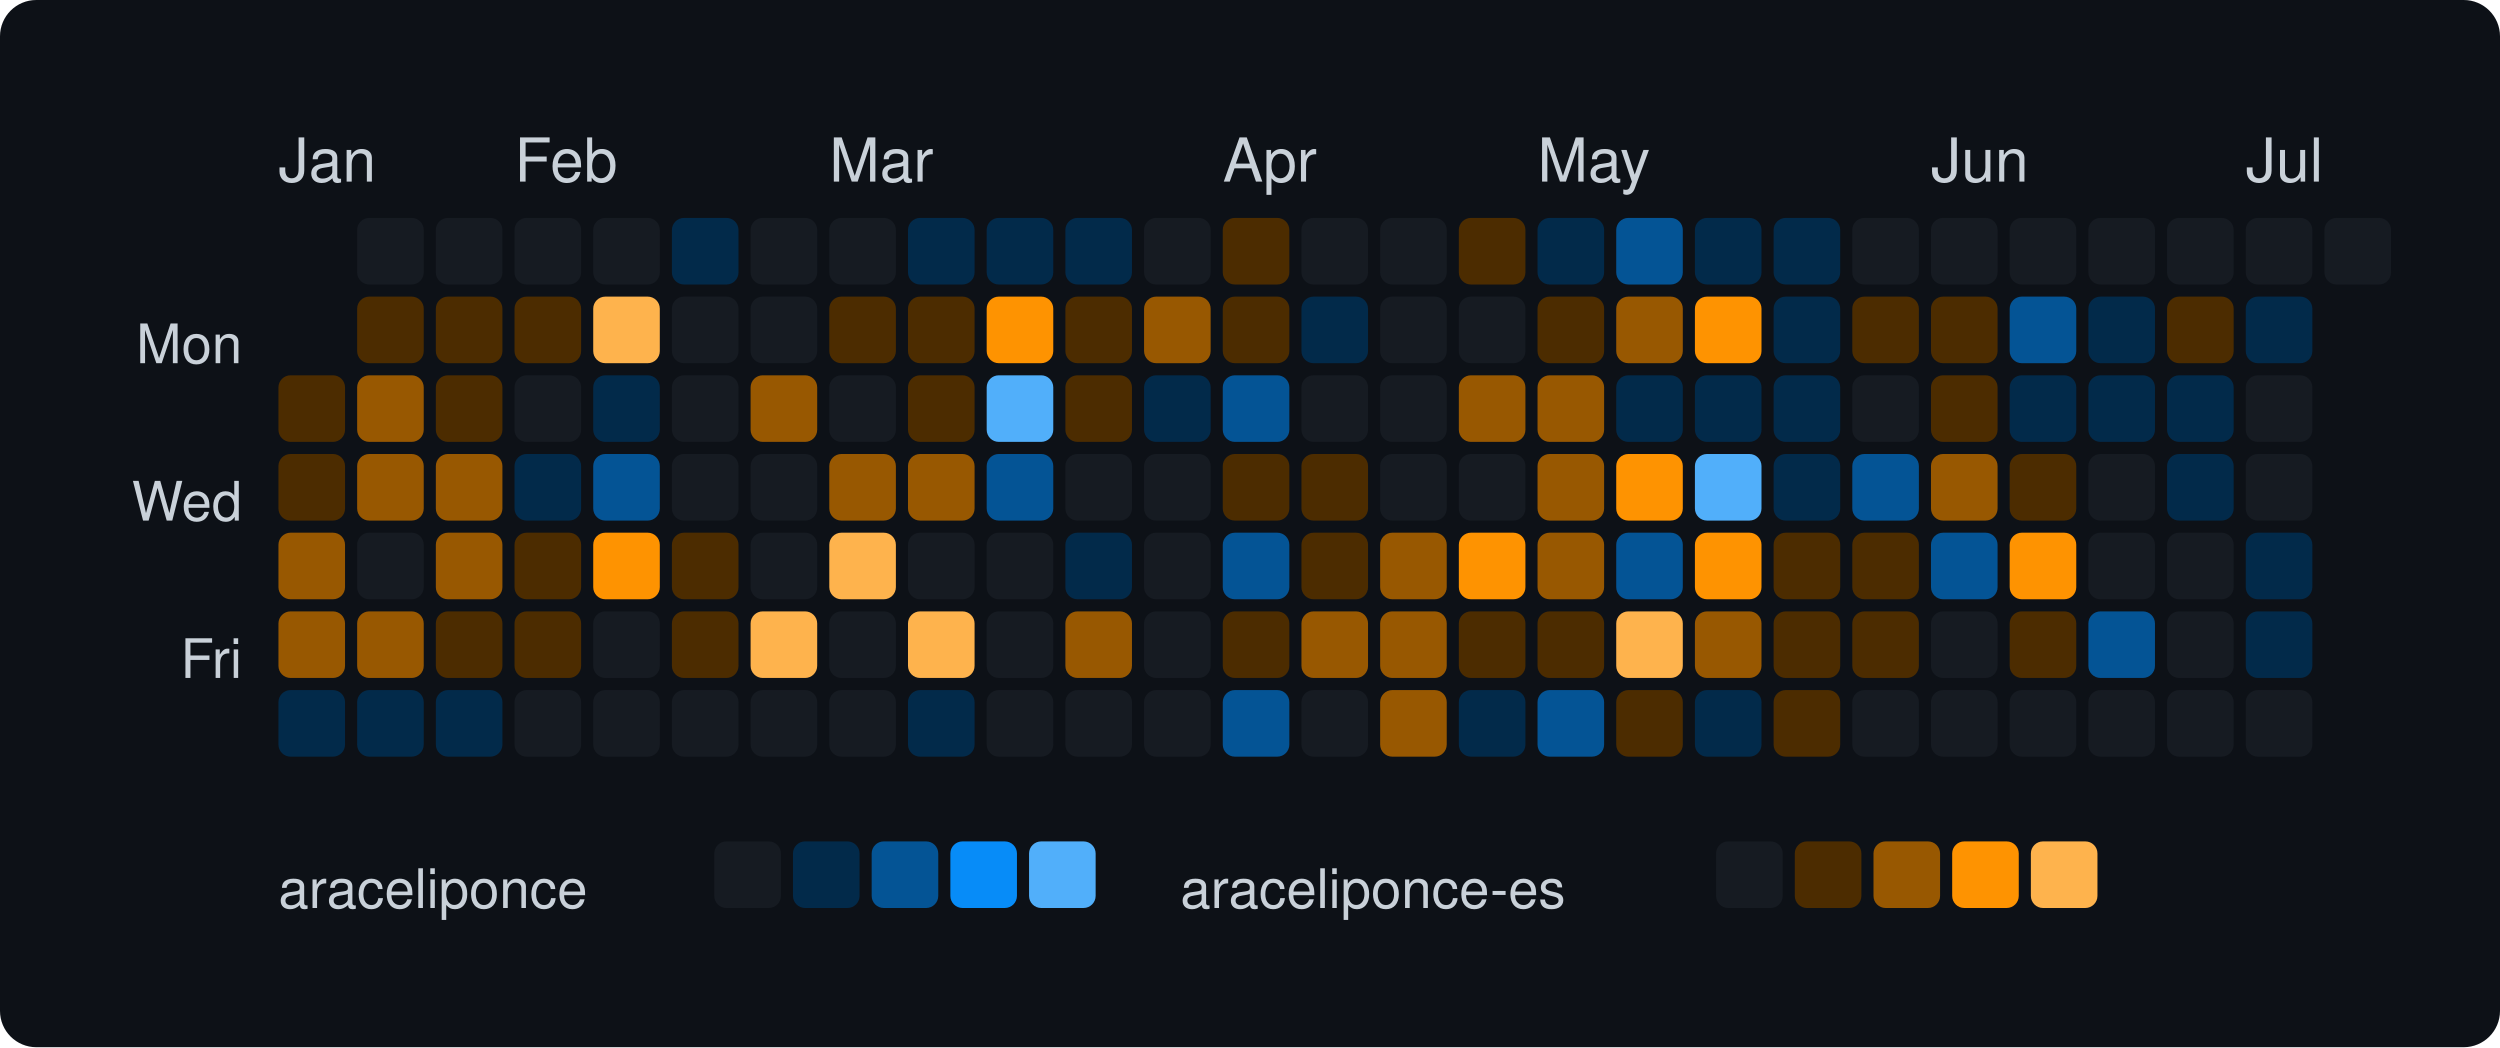
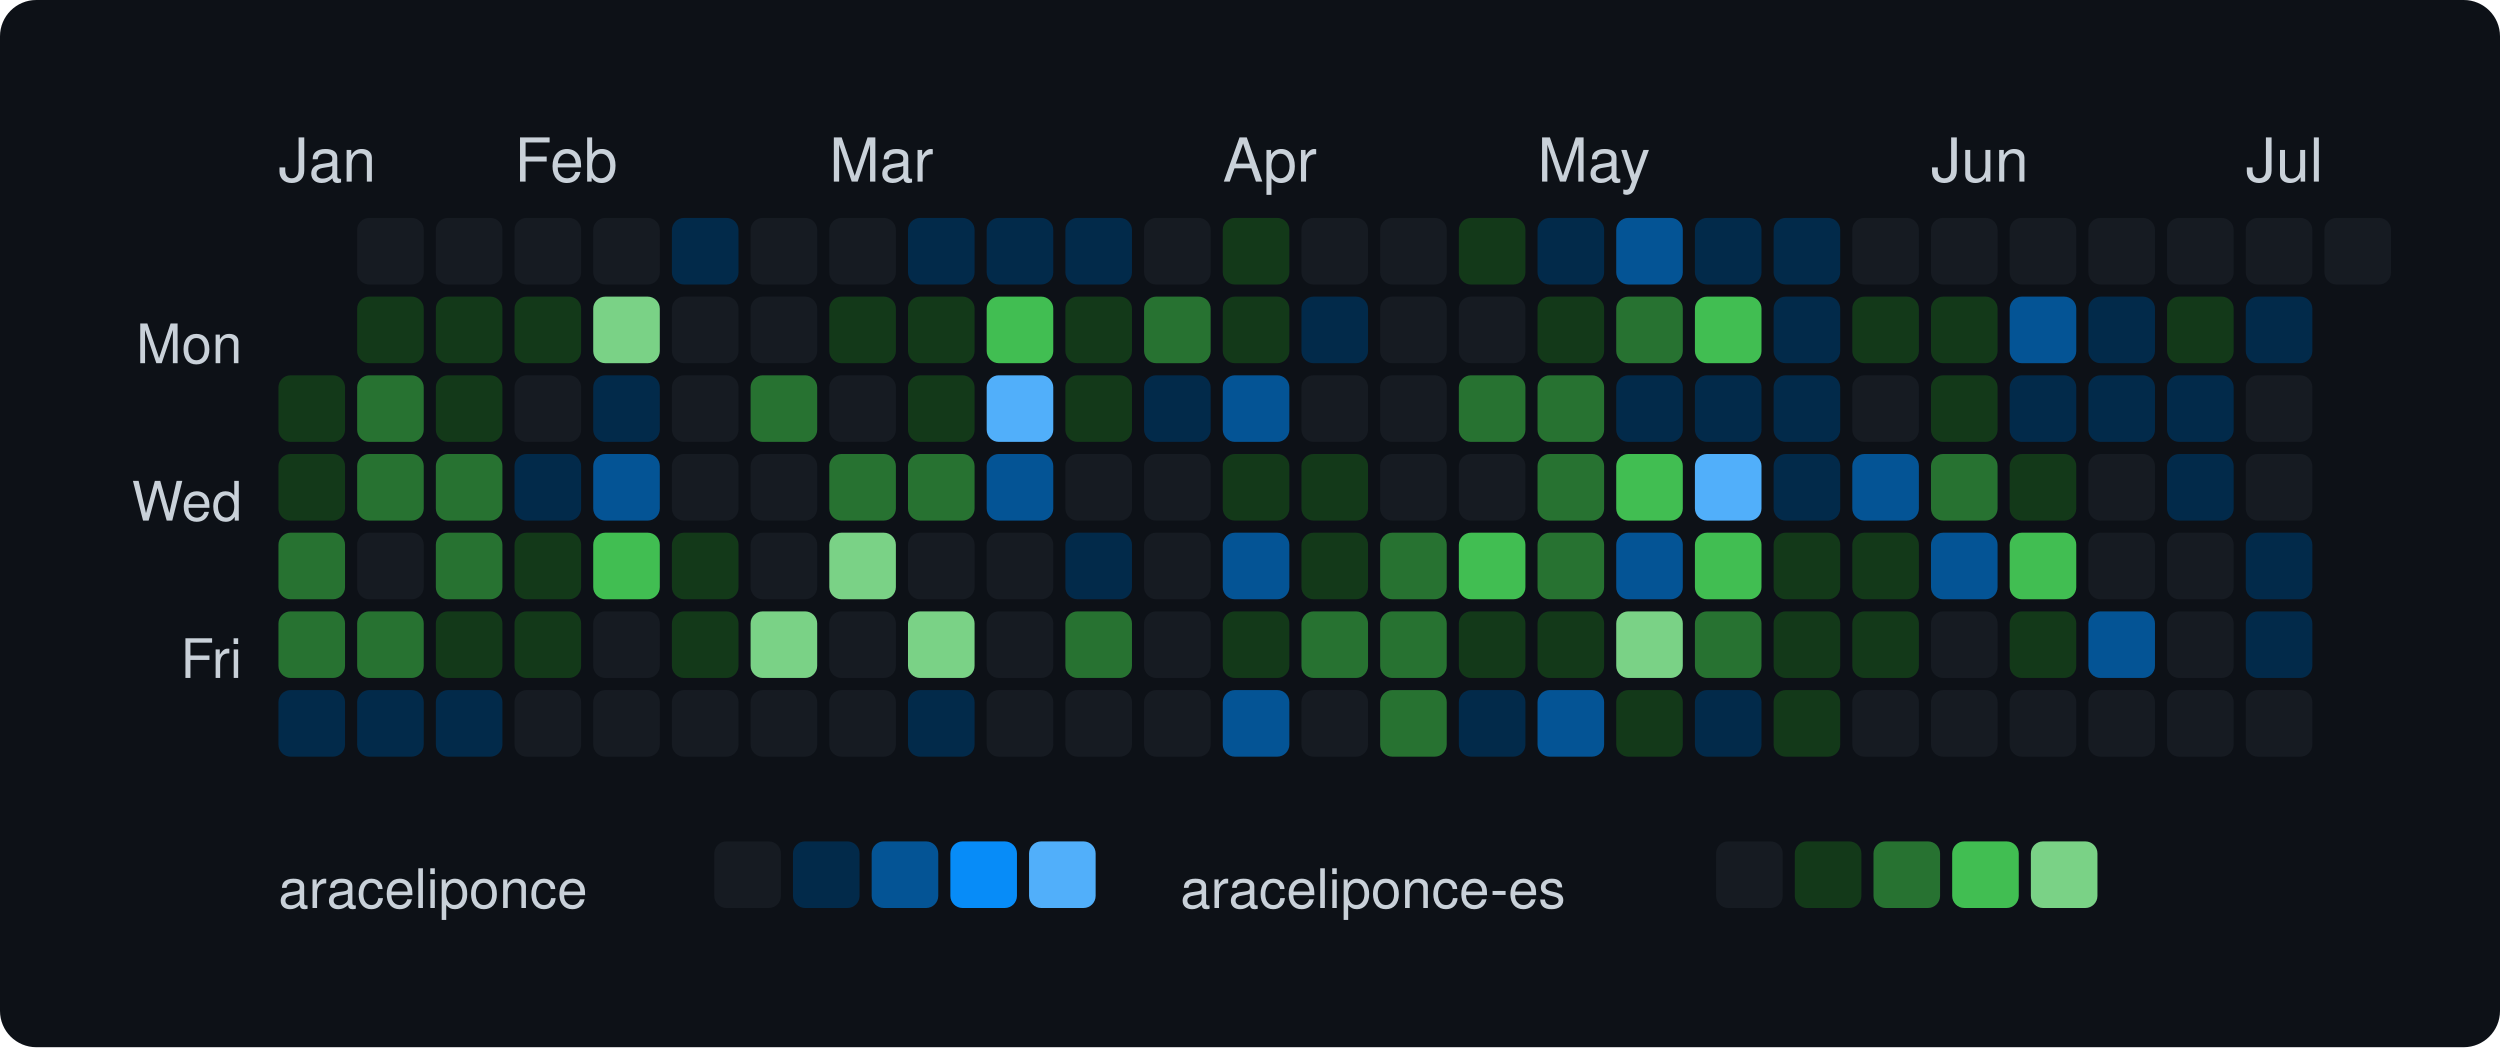
<svg xmlns="http://www.w3.org/2000/svg" width="413" height="173" viewBox="0 0 413 173">
  <rect width="413" height="173" fill="#0d1117" rx="6" ry="6" />
  <text x="46" y="30" fill="#c9d1d9" font-size="10" font-family="-apple-system,BlinkMacSystemFont,'Segoe UI',Helvetica,Arial,sans-serif">Jan</text>
  <text x="85" y="30" fill="#c9d1d9" font-size="10" font-family="-apple-system,BlinkMacSystemFont,'Segoe UI',Helvetica,Arial,sans-serif">Feb</text>
  <text x="137" y="30" fill="#c9d1d9" font-size="10" font-family="-apple-system,BlinkMacSystemFont,'Segoe UI',Helvetica,Arial,sans-serif">Mar</text>
  <text x="202" y="30" fill="#c9d1d9" font-size="10" font-family="-apple-system,BlinkMacSystemFont,'Segoe UI',Helvetica,Arial,sans-serif">Apr</text>
  <text x="254" y="30" fill="#c9d1d9" font-size="10" font-family="-apple-system,BlinkMacSystemFont,'Segoe UI',Helvetica,Arial,sans-serif">May</text>
  <text x="319" y="30" fill="#c9d1d9" font-size="10" font-family="-apple-system,BlinkMacSystemFont,'Segoe UI',Helvetica,Arial,sans-serif">Jun</text>
  <text x="371" y="30" fill="#c9d1d9" font-size="10" font-family="-apple-system,BlinkMacSystemFont,'Segoe UI',Helvetica,Arial,sans-serif">Jul</text>
  <text x="40" y="60" text-anchor="end" fill="#c9d1d9" font-size="9" font-family="-apple-system,BlinkMacSystemFont,'Segoe UI',Helvetica,Arial,sans-serif">Mon</text>
  <text x="40" y="86" text-anchor="end" fill="#c9d1d9" font-size="9" font-family="-apple-system,BlinkMacSystemFont,'Segoe UI',Helvetica,Arial,sans-serif">Wed</text>
  <text x="40" y="112" text-anchor="end" fill="#c9d1d9" font-size="9" font-family="-apple-system,BlinkMacSystemFont,'Segoe UI',Helvetica,Arial,sans-serif">Fri</text>
-   <rect x="46" y="62" width="11" height="11" rx="2" ry="2" fill="#4c2c00" data-date="2026-01-13" data-count="3" />
-   <rect x="46" y="75" width="11" height="11" rx="2" ry="2" fill="#4c2c00" data-date="2026-01-14" data-count="3" />
-   <rect x="46" y="88" width="11" height="11" rx="2" ry="2" fill="#985801" data-date="2026-01-15" data-count="7" />
-   <rect x="46" y="101" width="11" height="11" rx="2" ry="2" fill="#985801" data-date="2026-01-16" data-count="6" />
+   <rect x="46" y="62" width="11" height="11" rx="2" ry="2" fill="#133919" data-date="2026-01-13" data-count="3" />
+   <rect x="46" y="75" width="11" height="11" rx="2" ry="2" fill="#133919" data-date="2026-01-14" data-count="3" />
+   <rect x="46" y="88" width="11" height="11" rx="2" ry="2" fill="#277231" data-date="2026-01-15" data-count="7" />
+   <rect x="46" y="101" width="11" height="11" rx="2" ry="2" fill="#277231" data-date="2026-01-16" data-count="6" />
  <rect x="46" y="114" width="11" height="11" rx="2" ry="2" fill="#022a4a" data-date="2026-01-17" data-count="1" />
  <rect x="59" y="36" width="11" height="11" rx="2" ry="2" fill="#161b22" data-date="2026-01-18" data-count="0" />
-   <rect x="59" y="49" width="11" height="11" rx="2" ry="2" fill="#4c2c00" data-date="2026-01-19" data-count="3" />
-   <rect x="59" y="62" width="11" height="11" rx="2" ry="2" fill="#985801" data-date="2026-01-20" data-count="6" />
-   <rect x="59" y="75" width="11" height="11" rx="2" ry="2" fill="#985801" data-date="2026-01-21" data-count="6" />
+   <rect x="59" y="49" width="11" height="11" rx="2" ry="2" fill="#133919" data-date="2026-01-19" data-count="3" />
+   <rect x="59" y="62" width="11" height="11" rx="2" ry="2" fill="#277231" data-date="2026-01-20" data-count="6" />
+   <rect x="59" y="75" width="11" height="11" rx="2" ry="2" fill="#277231" data-date="2026-01-21" data-count="6" />
  <rect x="59" y="88" width="11" height="11" rx="2" ry="2" fill="#161b22" data-date="2026-01-22" data-count="0" />
-   <rect x="59" y="101" width="11" height="11" rx="2" ry="2" fill="#985801" data-date="2026-01-23" data-count="6" />
+   <rect x="59" y="101" width="11" height="11" rx="2" ry="2" fill="#277231" data-date="2026-01-23" data-count="6" />
  <rect x="59" y="114" width="11" height="11" rx="2" ry="2" fill="#022a4a" data-date="2026-01-24" data-count="1" />
  <rect x="72" y="36" width="11" height="11" rx="2" ry="2" fill="#161b22" data-date="2026-01-25" data-count="0" />
-   <rect x="72" y="49" width="11" height="11" rx="2" ry="2" fill="#4c2c00" data-date="2026-01-26" data-count="3" />
-   <rect x="72" y="62" width="11" height="11" rx="2" ry="2" fill="#4c2c00" data-date="2026-01-27" data-count="3" />
-   <rect x="72" y="75" width="11" height="11" rx="2" ry="2" fill="#985801" data-date="2026-01-28" data-count="4" />
-   <rect x="72" y="88" width="11" height="11" rx="2" ry="2" fill="#985801" data-date="2026-01-29" data-count="6" />
-   <rect x="72" y="101" width="11" height="11" rx="2" ry="2" fill="#4c2c00" data-date="2026-01-30" data-count="2" />
+   <rect x="72" y="49" width="11" height="11" rx="2" ry="2" fill="#133919" data-date="2026-01-26" data-count="3" />
+   <rect x="72" y="62" width="11" height="11" rx="2" ry="2" fill="#133919" data-date="2026-01-27" data-count="3" />
+   <rect x="72" y="75" width="11" height="11" rx="2" ry="2" fill="#277231" data-date="2026-01-28" data-count="4" />
+   <rect x="72" y="88" width="11" height="11" rx="2" ry="2" fill="#277231" data-date="2026-01-29" data-count="6" />
+   <rect x="72" y="101" width="11" height="11" rx="2" ry="2" fill="#133919" data-date="2026-01-30" data-count="2" />
  <rect x="72" y="114" width="11" height="11" rx="2" ry="2" fill="#022a4a" data-date="2026-01-31" data-count="4" />
  <rect x="85" y="36" width="11" height="11" rx="2" ry="2" fill="#161b22" data-date="2026-02-01" data-count="0" />
-   <rect x="85" y="49" width="11" height="11" rx="2" ry="2" fill="#4c2c00" data-date="2026-02-02" data-count="1" />
+   <rect x="85" y="49" width="11" height="11" rx="2" ry="2" fill="#133919" data-date="2026-02-02" data-count="1" />
  <rect x="85" y="62" width="11" height="11" rx="2" ry="2" fill="#161b22" data-date="2026-02-03" data-count="0" />
  <rect x="85" y="75" width="11" height="11" rx="2" ry="2" fill="#022a4a" data-date="2026-02-04" data-count="2" />
-   <rect x="85" y="88" width="11" height="11" rx="2" ry="2" fill="#4c2c00" data-date="2026-02-05" data-count="3" />
-   <rect x="85" y="101" width="11" height="11" rx="2" ry="2" fill="#4c2c00" data-date="2026-02-06" data-count="3" />
+   <rect x="85" y="88" width="11" height="11" rx="2" ry="2" fill="#133919" data-date="2026-02-05" data-count="3" />
+   <rect x="85" y="101" width="11" height="11" rx="2" ry="2" fill="#133919" data-date="2026-02-06" data-count="3" />
  <rect x="85" y="114" width="11" height="11" rx="2" ry="2" fill="#161b22" data-date="2026-02-07" data-count="0" />
  <rect x="98" y="36" width="11" height="11" rx="2" ry="2" fill="#161b22" data-date="2026-02-08" data-count="0" />
-   <rect x="98" y="49" width="11" height="11" rx="2" ry="2" fill="#feb34d" data-date="2026-02-09" data-count="12" />
+   <rect x="98" y="49" width="11" height="11" rx="2" ry="2" fill="#7ad286" data-date="2026-02-09" data-count="12" />
  <rect x="98" y="62" width="11" height="11" rx="2" ry="2" fill="#022a4a" data-date="2026-02-10" data-count="7" />
  <rect x="98" y="75" width="11" height="11" rx="2" ry="2" fill="#045495" data-date="2026-02-11" data-count="8" />
-   <rect x="98" y="88" width="11" height="11" rx="2" ry="2" fill="#fe9301" data-date="2026-02-12" data-count="11" />
+   <rect x="98" y="88" width="11" height="11" rx="2" ry="2" fill="#41be52" data-date="2026-02-12" data-count="11" />
  <rect x="98" y="101" width="11" height="11" rx="2" ry="2" fill="#161b22" data-date="2026-02-13" data-count="0" />
  <rect x="98" y="114" width="11" height="11" rx="2" ry="2" fill="#161b22" data-date="2026-02-14" data-count="0" />
  <rect x="111" y="36" width="11" height="11" rx="2" ry="2" fill="#022a4a" data-date="2026-02-15" data-count="3" />
  <rect x="111" y="49" width="11" height="11" rx="2" ry="2" fill="#161b22" data-date="2026-02-16" data-count="0" />
  <rect x="111" y="62" width="11" height="11" rx="2" ry="2" fill="#161b22" data-date="2026-02-17" data-count="0" />
  <rect x="111" y="75" width="11" height="11" rx="2" ry="2" fill="#161b22" data-date="2026-02-18" data-count="0" />
-   <rect x="111" y="88" width="11" height="11" rx="2" ry="2" fill="#4c2c00" data-date="2026-02-19" data-count="3" />
-   <rect x="111" y="101" width="11" height="11" rx="2" ry="2" fill="#4c2c00" data-date="2026-02-20" data-count="3" />
+   <rect x="111" y="88" width="11" height="11" rx="2" ry="2" fill="#133919" data-date="2026-02-19" data-count="3" />
+   <rect x="111" y="101" width="11" height="11" rx="2" ry="2" fill="#133919" data-date="2026-02-20" data-count="3" />
  <rect x="111" y="114" width="11" height="11" rx="2" ry="2" fill="#161b22" data-date="2026-02-21" data-count="0" />
  <rect x="124" y="36" width="11" height="11" rx="2" ry="2" fill="#161b22" data-date="2026-02-22" data-count="0" />
  <rect x="124" y="49" width="11" height="11" rx="2" ry="2" fill="#161b22" data-date="2026-02-23" data-count="0" />
-   <rect x="124" y="62" width="11" height="11" rx="2" ry="2" fill="#985801" data-date="2026-02-24" data-count="6" />
+   <rect x="124" y="62" width="11" height="11" rx="2" ry="2" fill="#277231" data-date="2026-02-24" data-count="6" />
  <rect x="124" y="75" width="11" height="11" rx="2" ry="2" fill="#161b22" data-date="2026-02-25" data-count="0" />
  <rect x="124" y="88" width="11" height="11" rx="2" ry="2" fill="#161b22" data-date="2026-02-26" data-count="0" />
-   <rect x="124" y="101" width="11" height="11" rx="2" ry="2" fill="#feb34d" data-date="2026-02-27" data-count="12" />
+   <rect x="124" y="101" width="11" height="11" rx="2" ry="2" fill="#7ad286" data-date="2026-02-27" data-count="12" />
  <rect x="124" y="114" width="11" height="11" rx="2" ry="2" fill="#161b22" data-date="2026-02-28" data-count="0" />
  <rect x="137" y="36" width="11" height="11" rx="2" ry="2" fill="#161b22" data-date="2026-03-01" data-count="0" />
-   <rect x="137" y="49" width="11" height="11" rx="2" ry="2" fill="#4c2c00" data-date="2026-03-02" data-count="3" />
+   <rect x="137" y="49" width="11" height="11" rx="2" ry="2" fill="#133919" data-date="2026-03-02" data-count="3" />
  <rect x="137" y="62" width="11" height="11" rx="2" ry="2" fill="#161b22" data-date="2026-03-03" data-count="0" />
-   <rect x="137" y="75" width="11" height="11" rx="2" ry="2" fill="#985801" data-date="2026-03-04" data-count="6" />
-   <rect x="137" y="88" width="11" height="11" rx="2" ry="2" fill="#feb34d" data-date="2026-03-05" data-count="17" />
+   <rect x="137" y="75" width="11" height="11" rx="2" ry="2" fill="#277231" data-date="2026-03-04" data-count="6" />
+   <rect x="137" y="88" width="11" height="11" rx="2" ry="2" fill="#7ad286" data-date="2026-03-05" data-count="17" />
  <rect x="137" y="101" width="11" height="11" rx="2" ry="2" fill="#161b22" data-date="2026-03-06" data-count="0" />
  <rect x="137" y="114" width="11" height="11" rx="2" ry="2" fill="#161b22" data-date="2026-03-07" data-count="0" />
  <rect x="150" y="36" width="11" height="11" rx="2" ry="2" fill="#022a4a" data-date="2026-03-08" data-count="3" />
-   <rect x="150" y="49" width="11" height="11" rx="2" ry="2" fill="#4c2c00" data-date="2026-03-09" data-count="3" />
-   <rect x="150" y="62" width="11" height="11" rx="2" ry="2" fill="#4c2c00" data-date="2026-03-10" data-count="5" />
-   <rect x="150" y="75" width="11" height="11" rx="2" ry="2" fill="#985801" data-date="2026-03-11" data-count="4" />
+   <rect x="150" y="49" width="11" height="11" rx="2" ry="2" fill="#133919" data-date="2026-03-09" data-count="3" />
+   <rect x="150" y="62" width="11" height="11" rx="2" ry="2" fill="#133919" data-date="2026-03-10" data-count="5" />
+   <rect x="150" y="75" width="11" height="11" rx="2" ry="2" fill="#277231" data-date="2026-03-11" data-count="4" />
  <rect x="150" y="88" width="11" height="11" rx="2" ry="2" fill="#161b22" data-date="2026-03-12" data-count="0" />
-   <rect x="150" y="101" width="11" height="11" rx="2" ry="2" fill="#feb34d" data-date="2026-03-13" data-count="10" />
+   <rect x="150" y="101" width="11" height="11" rx="2" ry="2" fill="#7ad286" data-date="2026-03-13" data-count="10" />
  <rect x="150" y="114" width="11" height="11" rx="2" ry="2" fill="#022a4a" data-date="2026-03-14" data-count="3" />
  <rect x="163" y="36" width="11" height="11" rx="2" ry="2" fill="#022a4a" data-date="2026-03-15" data-count="4" />
-   <rect x="163" y="49" width="11" height="11" rx="2" ry="2" fill="#fe9301" data-date="2026-03-16" data-count="10" />
+   <rect x="163" y="49" width="11" height="11" rx="2" ry="2" fill="#41be52" data-date="2026-03-16" data-count="10" />
  <rect x="163" y="62" width="11" height="11" rx="2" ry="2" fill="#51affa" data-date="2026-03-17" data-count="25" />
  <rect x="163" y="75" width="11" height="11" rx="2" ry="2" fill="#045495" data-date="2026-03-18" data-count="13" />
  <rect x="163" y="88" width="11" height="11" rx="2" ry="2" fill="#161b22" data-date="2026-03-19" data-count="0" />
  <rect x="163" y="101" width="11" height="11" rx="2" ry="2" fill="#161b22" data-date="2026-03-20" data-count="0" />
  <rect x="163" y="114" width="11" height="11" rx="2" ry="2" fill="#161b22" data-date="2026-03-21" data-count="0" />
  <rect x="176" y="36" width="11" height="11" rx="2" ry="2" fill="#022a4a" data-date="2026-03-22" data-count="3" />
-   <rect x="176" y="49" width="11" height="11" rx="2" ry="2" fill="#4c2c00" data-date="2026-03-23" data-count="3" />
-   <rect x="176" y="62" width="11" height="11" rx="2" ry="2" fill="#4c2c00" data-date="2026-03-24" data-count="3" />
+   <rect x="176" y="49" width="11" height="11" rx="2" ry="2" fill="#133919" data-date="2026-03-23" data-count="3" />
+   <rect x="176" y="62" width="11" height="11" rx="2" ry="2" fill="#133919" data-date="2026-03-24" data-count="3" />
  <rect x="176" y="75" width="11" height="11" rx="2" ry="2" fill="#161b22" data-date="2026-03-25" data-count="0" />
  <rect x="176" y="88" width="11" height="11" rx="2" ry="2" fill="#022a4a" data-date="2026-03-26" data-count="3" />
-   <rect x="176" y="101" width="11" height="11" rx="2" ry="2" fill="#985801" data-date="2026-03-27" data-count="4" />
+   <rect x="176" y="101" width="11" height="11" rx="2" ry="2" fill="#277231" data-date="2026-03-27" data-count="4" />
  <rect x="176" y="114" width="11" height="11" rx="2" ry="2" fill="#161b22" data-date="2026-03-28" data-count="0" />
  <rect x="189" y="36" width="11" height="11" rx="2" ry="2" fill="#161b22" data-date="2026-03-29" data-count="0" />
-   <rect x="189" y="49" width="11" height="11" rx="2" ry="2" fill="#985801" data-date="2026-03-30" data-count="10" />
+   <rect x="189" y="49" width="11" height="11" rx="2" ry="2" fill="#277231" data-date="2026-03-30" data-count="10" />
  <rect x="189" y="62" width="11" height="11" rx="2" ry="2" fill="#022a4a" data-date="2026-03-31" data-count="3" />
  <rect x="189" y="75" width="11" height="11" rx="2" ry="2" fill="#161b22" data-date="2026-04-01" data-count="0" />
  <rect x="189" y="88" width="11" height="11" rx="2" ry="2" fill="#161b22" data-date="2026-04-02" data-count="0" />
  <rect x="189" y="101" width="11" height="11" rx="2" ry="2" fill="#161b22" data-date="2026-04-03" data-count="0" />
  <rect x="189" y="114" width="11" height="11" rx="2" ry="2" fill="#161b22" data-date="2026-04-04" data-count="0" />
-   <rect x="202" y="36" width="11" height="11" rx="2" ry="2" fill="#4c2c00" data-date="2026-04-05" data-count="1" />
-   <rect x="202" y="49" width="11" height="11" rx="2" ry="2" fill="#4c2c00" data-date="2026-04-06" data-count="1" />
+   <rect x="202" y="36" width="11" height="11" rx="2" ry="2" fill="#133919" data-date="2026-04-05" data-count="1" />
+   <rect x="202" y="49" width="11" height="11" rx="2" ry="2" fill="#133919" data-date="2026-04-06" data-count="1" />
  <rect x="202" y="62" width="11" height="11" rx="2" ry="2" fill="#045495" data-date="2026-04-07" data-count="8" />
-   <rect x="202" y="75" width="11" height="11" rx="2" ry="2" fill="#4c2c00" data-date="2026-04-08" data-count="5" />
+   <rect x="202" y="75" width="11" height="11" rx="2" ry="2" fill="#133919" data-date="2026-04-08" data-count="5" />
  <rect x="202" y="88" width="11" height="11" rx="2" ry="2" fill="#045495" data-date="2026-04-09" data-count="14" />
-   <rect x="202" y="101" width="11" height="11" rx="2" ry="2" fill="#4c2c00" data-date="2026-04-10" data-count="3" />
+   <rect x="202" y="101" width="11" height="11" rx="2" ry="2" fill="#133919" data-date="2026-04-10" data-count="3" />
  <rect x="202" y="114" width="11" height="11" rx="2" ry="2" fill="#045495" data-date="2026-04-11" data-count="7" />
  <rect x="215" y="36" width="11" height="11" rx="2" ry="2" fill="#161b22" data-date="2026-04-12" data-count="0" />
  <rect x="215" y="49" width="11" height="11" rx="2" ry="2" fill="#022a4a" data-date="2026-04-13" data-count="4" />
  <rect x="215" y="62" width="11" height="11" rx="2" ry="2" fill="#161b22" data-date="2026-04-14" data-count="0" />
-   <rect x="215" y="75" width="11" height="11" rx="2" ry="2" fill="#4c2c00" data-date="2026-04-15" data-count="1" />
-   <rect x="215" y="88" width="11" height="11" rx="2" ry="2" fill="#4c2c00" data-date="2026-04-16" data-count="2" />
-   <rect x="215" y="101" width="11" height="11" rx="2" ry="2" fill="#985801" data-date="2026-04-17" data-count="6" />
+   <rect x="215" y="75" width="11" height="11" rx="2" ry="2" fill="#133919" data-date="2026-04-15" data-count="1" />
+   <rect x="215" y="88" width="11" height="11" rx="2" ry="2" fill="#133919" data-date="2026-04-16" data-count="2" />
+   <rect x="215" y="101" width="11" height="11" rx="2" ry="2" fill="#277231" data-date="2026-04-17" data-count="6" />
  <rect x="215" y="114" width="11" height="11" rx="2" ry="2" fill="#161b22" data-date="2026-04-18" data-count="0" />
  <rect x="228" y="36" width="11" height="11" rx="2" ry="2" fill="#161b22" data-date="2026-04-19" data-count="0" />
  <rect x="228" y="49" width="11" height="11" rx="2" ry="2" fill="#161b22" data-date="2026-04-20" data-count="0" />
  <rect x="228" y="62" width="11" height="11" rx="2" ry="2" fill="#161b22" data-date="2026-04-21" data-count="0" />
  <rect x="228" y="75" width="11" height="11" rx="2" ry="2" fill="#161b22" data-date="2026-04-22" data-count="0" />
-   <rect x="228" y="88" width="11" height="11" rx="2" ry="2" fill="#985801" data-date="2026-04-23" data-count="5" />
-   <rect x="228" y="101" width="11" height="11" rx="2" ry="2" fill="#985801" data-date="2026-04-24" data-count="4" />
-   <rect x="228" y="114" width="11" height="11" rx="2" ry="2" fill="#985801" data-date="2026-04-25" data-count="10" />
-   <rect x="241" y="36" width="11" height="11" rx="2" ry="2" fill="#4c2c00" data-date="2026-04-26" data-count="3" />
+   <rect x="228" y="88" width="11" height="11" rx="2" ry="2" fill="#277231" data-date="2026-04-23" data-count="5" />
+   <rect x="228" y="101" width="11" height="11" rx="2" ry="2" fill="#277231" data-date="2026-04-24" data-count="4" />
+   <rect x="228" y="114" width="11" height="11" rx="2" ry="2" fill="#277231" data-date="2026-04-25" data-count="10" />
+   <rect x="241" y="36" width="11" height="11" rx="2" ry="2" fill="#133919" data-date="2026-04-26" data-count="3" />
  <rect x="241" y="49" width="11" height="11" rx="2" ry="2" fill="#161b22" data-date="2026-04-27" data-count="0" />
-   <rect x="241" y="62" width="11" height="11" rx="2" ry="2" fill="#985801" data-date="2026-04-28" data-count="6" />
+   <rect x="241" y="62" width="11" height="11" rx="2" ry="2" fill="#277231" data-date="2026-04-28" data-count="6" />
  <rect x="241" y="75" width="11" height="11" rx="2" ry="2" fill="#161b22" data-date="2026-04-29" data-count="0" />
-   <rect x="241" y="88" width="11" height="11" rx="2" ry="2" fill="#fe9301" data-date="2026-04-30" data-count="7" />
-   <rect x="241" y="101" width="11" height="11" rx="2" ry="2" fill="#4c2c00" data-date="2026-05-01" data-count="2" />
+   <rect x="241" y="88" width="11" height="11" rx="2" ry="2" fill="#41be52" data-date="2026-04-30" data-count="7" />
+   <rect x="241" y="101" width="11" height="11" rx="2" ry="2" fill="#133919" data-date="2026-05-01" data-count="2" />
  <rect x="241" y="114" width="11" height="11" rx="2" ry="2" fill="#022a4a" data-date="2026-05-02" data-count="1" />
  <rect x="254" y="36" width="11" height="11" rx="2" ry="2" fill="#022a4a" data-date="2026-05-03" data-count="4" />
-   <rect x="254" y="49" width="11" height="11" rx="2" ry="2" fill="#4c2c00" data-date="2026-05-04" data-count="3" />
-   <rect x="254" y="62" width="11" height="11" rx="2" ry="2" fill="#985801" data-date="2026-05-05" data-count="6" />
-   <rect x="254" y="75" width="11" height="11" rx="2" ry="2" fill="#985801" data-date="2026-05-06" data-count="6" />
-   <rect x="254" y="88" width="11" height="11" rx="2" ry="2" fill="#985801" data-date="2026-05-07" data-count="4" />
-   <rect x="254" y="101" width="11" height="11" rx="2" ry="2" fill="#4c2c00" data-date="2026-05-08" data-count="3" />
+   <rect x="254" y="49" width="11" height="11" rx="2" ry="2" fill="#133919" data-date="2026-05-04" data-count="3" />
+   <rect x="254" y="62" width="11" height="11" rx="2" ry="2" fill="#277231" data-date="2026-05-05" data-count="6" />
+   <rect x="254" y="75" width="11" height="11" rx="2" ry="2" fill="#277231" data-date="2026-05-06" data-count="6" />
+   <rect x="254" y="88" width="11" height="11" rx="2" ry="2" fill="#277231" data-date="2026-05-07" data-count="4" />
+   <rect x="254" y="101" width="11" height="11" rx="2" ry="2" fill="#133919" data-date="2026-05-08" data-count="3" />
  <rect x="254" y="114" width="11" height="11" rx="2" ry="2" fill="#045495" data-date="2026-05-09" data-count="6" />
  <rect x="267" y="36" width="11" height="11" rx="2" ry="2" fill="#045495" data-date="2026-05-10" data-count="6" />
-   <rect x="267" y="49" width="11" height="11" rx="2" ry="2" fill="#985801" data-date="2026-05-11" data-count="4" />
+   <rect x="267" y="49" width="11" height="11" rx="2" ry="2" fill="#277231" data-date="2026-05-11" data-count="4" />
  <rect x="267" y="62" width="11" height="11" rx="2" ry="2" fill="#022a4a" data-date="2026-05-12" data-count="3" />
-   <rect x="267" y="75" width="11" height="11" rx="2" ry="2" fill="#fe9301" data-date="2026-05-13" data-count="15" />
+   <rect x="267" y="75" width="11" height="11" rx="2" ry="2" fill="#41be52" data-date="2026-05-13" data-count="15" />
  <rect x="267" y="88" width="11" height="11" rx="2" ry="2" fill="#045495" data-date="2026-05-14" data-count="10" />
-   <rect x="267" y="101" width="11" height="11" rx="2" ry="2" fill="#feb34d" data-date="2026-05-15" data-count="12" />
-   <rect x="267" y="114" width="11" height="11" rx="2" ry="2" fill="#4c2c00" data-date="2026-05-16" data-count="1" />
+   <rect x="267" y="101" width="11" height="11" rx="2" ry="2" fill="#7ad286" data-date="2026-05-15" data-count="12" />
+   <rect x="267" y="114" width="11" height="11" rx="2" ry="2" fill="#133919" data-date="2026-05-16" data-count="1" />
  <rect x="280" y="36" width="11" height="11" rx="2" ry="2" fill="#022a4a" data-date="2026-05-17" data-count="2" />
-   <rect x="280" y="49" width="11" height="11" rx="2" ry="2" fill="#fe9301" data-date="2026-05-18" data-count="9" />
+   <rect x="280" y="49" width="11" height="11" rx="2" ry="2" fill="#41be52" data-date="2026-05-18" data-count="9" />
  <rect x="280" y="62" width="11" height="11" rx="2" ry="2" fill="#022a4a" data-date="2026-05-19" data-count="3" />
  <rect x="280" y="75" width="11" height="11" rx="2" ry="2" fill="#51affa" data-date="2026-05-20" data-count="18" />
-   <rect x="280" y="88" width="11" height="11" rx="2" ry="2" fill="#fe9301" data-date="2026-05-21" data-count="13" />
-   <rect x="280" y="101" width="11" height="11" rx="2" ry="2" fill="#985801" data-date="2026-05-22" data-count="5" />
+   <rect x="280" y="88" width="11" height="11" rx="2" ry="2" fill="#41be52" data-date="2026-05-21" data-count="13" />
+   <rect x="280" y="101" width="11" height="11" rx="2" ry="2" fill="#277231" data-date="2026-05-22" data-count="5" />
  <rect x="280" y="114" width="11" height="11" rx="2" ry="2" fill="#022a4a" data-date="2026-05-23" data-count="4" />
  <rect x="293" y="36" width="11" height="11" rx="2" ry="2" fill="#022a4a" data-date="2026-05-24" data-count="4" />
  <rect x="293" y="49" width="11" height="11" rx="2" ry="2" fill="#022a4a" data-date="2026-05-25" data-count="4" />
  <rect x="293" y="62" width="11" height="11" rx="2" ry="2" fill="#022a4a" data-date="2026-05-26" data-count="4" />
  <rect x="293" y="75" width="11" height="11" rx="2" ry="2" fill="#022a4a" data-date="2026-05-27" data-count="3" />
-   <rect x="293" y="88" width="11" height="11" rx="2" ry="2" fill="#4c2c00" data-date="2026-05-28" data-count="2" />
-   <rect x="293" y="101" width="11" height="11" rx="2" ry="2" fill="#4c2c00" data-date="2026-05-29" data-count="1" />
-   <rect x="293" y="114" width="11" height="11" rx="2" ry="2" fill="#4c2c00" data-date="2026-05-30" data-count="3" />
+   <rect x="293" y="88" width="11" height="11" rx="2" ry="2" fill="#133919" data-date="2026-05-28" data-count="2" />
+   <rect x="293" y="101" width="11" height="11" rx="2" ry="2" fill="#133919" data-date="2026-05-29" data-count="1" />
+   <rect x="293" y="114" width="11" height="11" rx="2" ry="2" fill="#133919" data-date="2026-05-30" data-count="3" />
  <rect x="306" y="36" width="11" height="11" rx="2" ry="2" fill="#161b22" data-date="2026-05-31" data-count="0" />
-   <rect x="306" y="49" width="11" height="11" rx="2" ry="2" fill="#4c2c00" data-date="2026-06-01" data-count="3" />
+   <rect x="306" y="49" width="11" height="11" rx="2" ry="2" fill="#133919" data-date="2026-06-01" data-count="3" />
  <rect x="306" y="62" width="11" height="11" rx="2" ry="2" fill="#161b22" data-date="2026-06-02" data-count="0" />
  <rect x="306" y="75" width="11" height="11" rx="2" ry="2" fill="#045495" data-date="2026-06-03" data-count="11" />
-   <rect x="306" y="88" width="11" height="11" rx="2" ry="2" fill="#4c2c00" data-date="2026-06-04" data-count="3" />
-   <rect x="306" y="101" width="11" height="11" rx="2" ry="2" fill="#4c2c00" data-date="2026-06-05" data-count="1" />
+   <rect x="306" y="88" width="11" height="11" rx="2" ry="2" fill="#133919" data-date="2026-06-04" data-count="3" />
+   <rect x="306" y="101" width="11" height="11" rx="2" ry="2" fill="#133919" data-date="2026-06-05" data-count="1" />
  <rect x="306" y="114" width="11" height="11" rx="2" ry="2" fill="#161b22" data-date="2026-06-06" data-count="0" />
  <rect x="319" y="36" width="11" height="11" rx="2" ry="2" fill="#161b22" data-date="2026-06-07" data-count="0" />
-   <rect x="319" y="49" width="11" height="11" rx="2" ry="2" fill="#4c2c00" data-date="2026-06-08" data-count="3" />
-   <rect x="319" y="62" width="11" height="11" rx="2" ry="2" fill="#4c2c00" data-date="2026-06-09" data-count="2" />
-   <rect x="319" y="75" width="11" height="11" rx="2" ry="2" fill="#985801" data-date="2026-06-10" data-count="5" />
+   <rect x="319" y="49" width="11" height="11" rx="2" ry="2" fill="#133919" data-date="2026-06-08" data-count="3" />
+   <rect x="319" y="62" width="11" height="11" rx="2" ry="2" fill="#133919" data-date="2026-06-09" data-count="2" />
+   <rect x="319" y="75" width="11" height="11" rx="2" ry="2" fill="#277231" data-date="2026-06-10" data-count="5" />
  <rect x="319" y="88" width="11" height="11" rx="2" ry="2" fill="#045495" data-date="2026-06-11" data-count="8" />
  <rect x="319" y="101" width="11" height="11" rx="2" ry="2" fill="#161b22" data-date="2026-06-12" data-count="0" />
  <rect x="319" y="114" width="11" height="11" rx="2" ry="2" fill="#161b22" data-date="2026-06-13" data-count="0" />
  <rect x="332" y="36" width="11" height="11" rx="2" ry="2" fill="#161b22" data-date="2026-06-14" data-count="0" />
  <rect x="332" y="49" width="11" height="11" rx="2" ry="2" fill="#045495" data-date="2026-06-15" data-count="6" />
  <rect x="332" y="62" width="11" height="11" rx="2" ry="2" fill="#022a4a" data-date="2026-06-16" data-count="1" />
-   <rect x="332" y="75" width="11" height="11" rx="2" ry="2" fill="#4c2c00" data-date="2026-06-17" data-count="3" />
-   <rect x="332" y="88" width="11" height="11" rx="2" ry="2" fill="#fe9301" data-date="2026-06-18" data-count="10" />
-   <rect x="332" y="101" width="11" height="11" rx="2" ry="2" fill="#4c2c00" data-date="2026-06-19" data-count="1" />
+   <rect x="332" y="75" width="11" height="11" rx="2" ry="2" fill="#133919" data-date="2026-06-17" data-count="3" />
+   <rect x="332" y="88" width="11" height="11" rx="2" ry="2" fill="#41be52" data-date="2026-06-18" data-count="10" />
+   <rect x="332" y="101" width="11" height="11" rx="2" ry="2" fill="#133919" data-date="2026-06-19" data-count="1" />
  <rect x="332" y="114" width="11" height="11" rx="2" ry="2" fill="#161b22" data-date="2026-06-20" data-count="0" />
  <rect x="345" y="36" width="11" height="11" rx="2" ry="2" fill="#161b22" data-date="2026-06-21" data-count="0" />
  <rect x="345" y="49" width="11" height="11" rx="2" ry="2" fill="#022a4a" data-date="2026-06-22" data-count="3" />
  <rect x="345" y="62" width="11" height="11" rx="2" ry="2" fill="#022a4a" data-date="2026-06-23" data-count="2" />
  <rect x="345" y="75" width="11" height="11" rx="2" ry="2" fill="#161b22" data-date="2026-06-24" data-count="0" />
  <rect x="345" y="88" width="11" height="11" rx="2" ry="2" fill="#161b22" data-date="2026-06-25" data-count="0" />
  <rect x="345" y="101" width="11" height="11" rx="2" ry="2" fill="#045495" data-date="2026-06-26" data-count="6" />
  <rect x="345" y="114" width="11" height="11" rx="2" ry="2" fill="#161b22" data-date="2026-06-27" data-count="0" />
  <rect x="358" y="36" width="11" height="11" rx="2" ry="2" fill="#161b22" data-date="2026-06-28" data-count="0" />
-   <rect x="358" y="49" width="11" height="11" rx="2" ry="2" fill="#4c2c00" data-date="2026-06-29" data-count="4" />
+   <rect x="358" y="49" width="11" height="11" rx="2" ry="2" fill="#133919" data-date="2026-06-29" data-count="4" />
  <rect x="358" y="62" width="11" height="11" rx="2" ry="2" fill="#022a4a" data-date="2026-06-30" data-count="2" />
  <rect x="358" y="75" width="11" height="11" rx="2" ry="2" fill="#022a4a" data-date="2026-07-01" data-count="1" />
  <rect x="358" y="88" width="11" height="11" rx="2" ry="2" fill="#161b22" data-date="2026-07-02" data-count="0" />
  <rect x="358" y="101" width="11" height="11" rx="2" ry="2" fill="#161b22" data-date="2026-07-03" data-count="0" />
  <rect x="358" y="114" width="11" height="11" rx="2" ry="2" fill="#161b22" data-date="2026-07-04" data-count="0" />
  <rect x="371" y="36" width="11" height="11" rx="2" ry="2" fill="#161b22" data-date="2026-07-05" data-count="0" />
  <rect x="371" y="49" width="11" height="11" rx="2" ry="2" fill="#022a4a" data-date="2026-07-06" data-count="1" />
  <rect x="371" y="62" width="11" height="11" rx="2" ry="2" fill="#161b22" data-date="2026-07-07" data-count="0" />
  <rect x="371" y="75" width="11" height="11" rx="2" ry="2" fill="#161b22" data-date="2026-07-08" data-count="0" />
  <rect x="371" y="88" width="11" height="11" rx="2" ry="2" fill="#022a4a" data-date="2026-07-09" data-count="6" />
  <rect x="371" y="101" width="11" height="11" rx="2" ry="2" fill="#022a4a" data-date="2026-07-10" data-count="2" />
  <rect x="371" y="114" width="11" height="11" rx="2" ry="2" fill="#161b22" data-date="2026-07-11" data-count="0" />
  <rect x="384" y="36" width="11" height="11" rx="2" ry="2" fill="#161b22" data-date="2026-07-12" data-count="0" />
  <text x="46" y="150" fill="#c9d1d9" font-size="9" font-family="-apple-system,BlinkMacSystemFont,'Segoe UI',Helvetica,Arial,sans-serif">araceliponce</text>
  <rect x="118" y="139" width="11" height="11" rx="2" ry="2" fill="#161b22" />
  <rect x="131" y="139" width="11" height="11" rx="2" ry="2" fill="#022a4a" />
  <rect x="144" y="139" width="11" height="11" rx="2" ry="2" fill="#045495" />
  <rect x="157" y="139" width="11" height="11" rx="2" ry="2" fill="#078cf8" />
  <rect x="170" y="139" width="11" height="11" rx="2" ry="2" fill="#51affa" />
  <text x="195" y="150" fill="#c9d1d9" font-size="9" font-family="-apple-system,BlinkMacSystemFont,'Segoe UI',Helvetica,Arial,sans-serif">araceliponce-es</text>
  <rect x="283.5" y="139" width="11" height="11" rx="2" ry="2" fill="#161b22" />
-   <rect x="296.5" y="139" width="11" height="11" rx="2" ry="2" fill="#4c2c00" />
-   <rect x="309.5" y="139" width="11" height="11" rx="2" ry="2" fill="#985801" />
-   <rect x="322.5" y="139" width="11" height="11" rx="2" ry="2" fill="#fe9301" />
-   <rect x="335.5" y="139" width="11" height="11" rx="2" ry="2" fill="#feb34d" />
+   <rect x="296.5" y="139" width="11" height="11" rx="2" ry="2" fill="#133919" />
+   <rect x="309.5" y="139" width="11" height="11" rx="2" ry="2" fill="#277231" />
+   <rect x="322.5" y="139" width="11" height="11" rx="2" ry="2" fill="#41be52" />
+   <rect x="335.5" y="139" width="11" height="11" rx="2" ry="2" fill="#7ad286" />
</svg>
